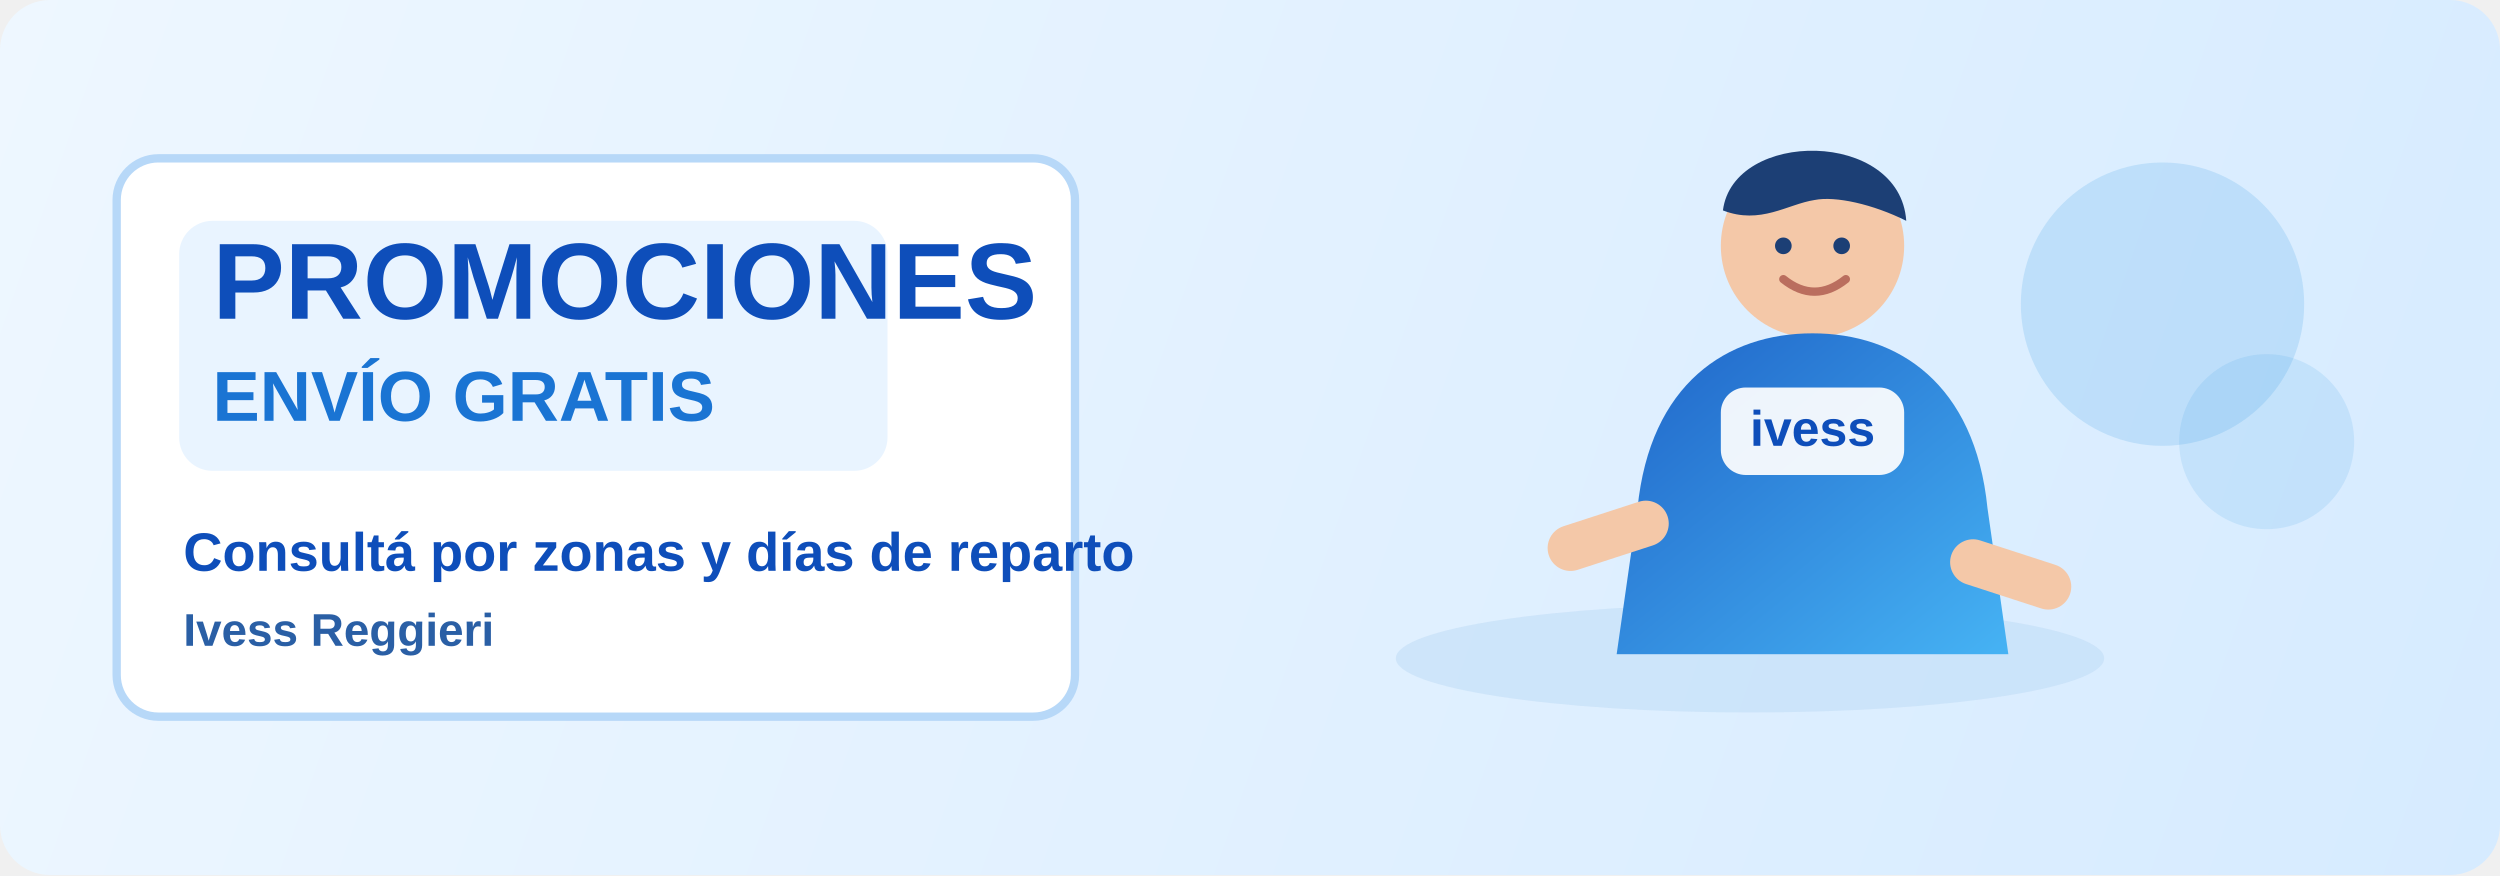
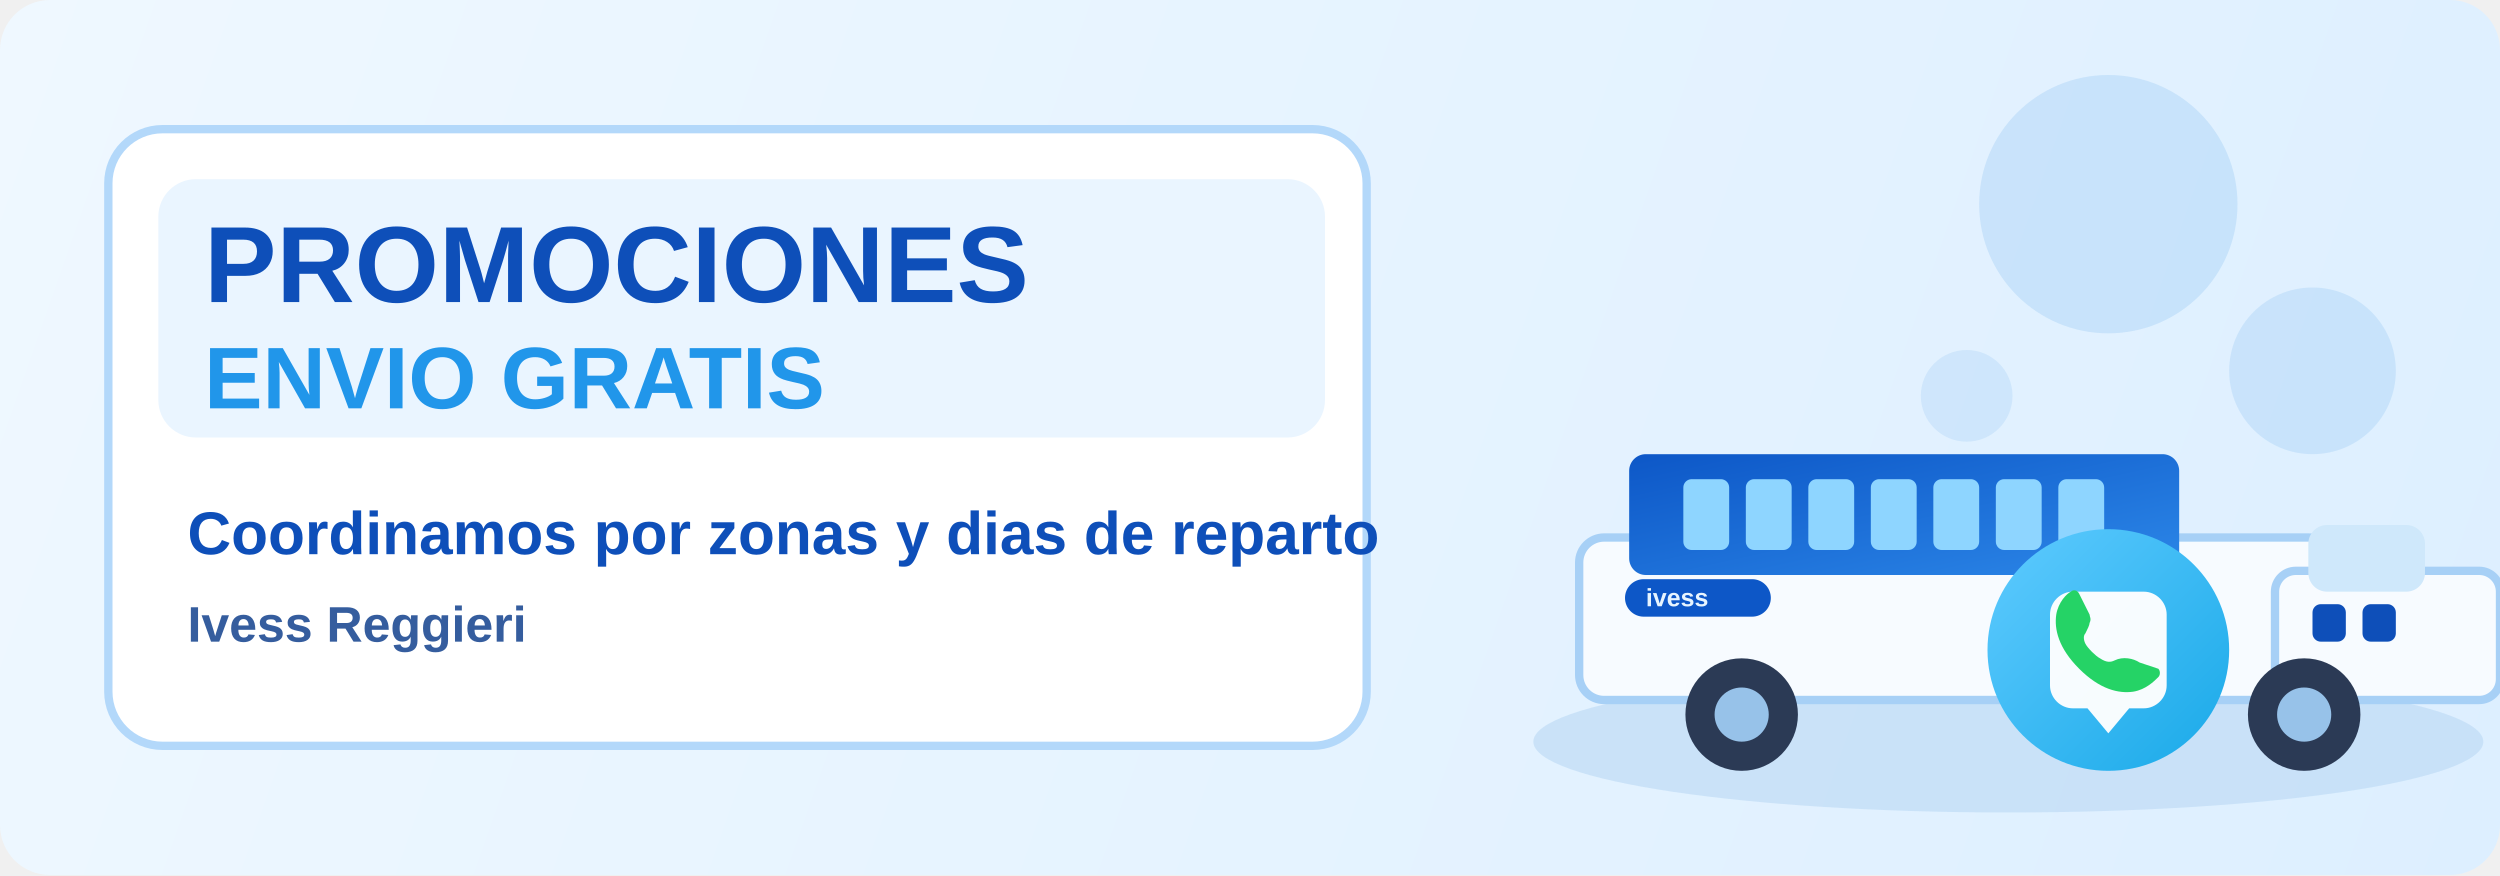
<svg xmlns="http://www.w3.org/2000/svg" width="1200" height="420" viewBox="0 0 1200 420" fill="none">
  <defs>
    <linearGradient id="bg" x1="0" y1="0" x2="1200" y2="420" gradientUnits="userSpaceOnUse">
-       <stop stop-color="#EEF7FF" />
-       <stop offset="1" stop-color="#D6EBFF" />
+       <stop stop-color="#EFF8FF" />
+       <stop offset="1" stop-color="#DDEFFF" />
    </linearGradient>
-     <linearGradient id="shirt" x1="0" y1="0" x2="1" y2="1">
-       <stop stop-color="#1F64C8" />
-       <stop offset="1" stop-color="#46B3F4" />
+     <linearGradient id="blue" x1="0" y1="0" x2="1" y2="1">
+       <stop stop-color="#0D57C7" />
+       <stop offset="1" stop-color="#2C87E8" />
+     </linearGradient>
+     <linearGradient id="teal" x1="0" y1="0" x2="1" y2="1">
+       <stop stop-color="#5FCBFF" />
+       <stop offset="1" stop-color="#19A9E8" />
    </linearGradient>
  </defs>
  <rect width="1200" height="420" rx="24" fill="url(#bg)" />
-   <rect x="56" y="76" width="460" height="268" rx="20" fill="#FFFFFF" stroke="#B7D8F8" stroke-width="4" />
-   <rect x="86" y="106" width="340" height="120" rx="16" fill="#E9F4FF" />
-   <text x="102" y="153" fill="#0E4EBA" font-family="Montserrat, Arial, sans-serif" font-size="52" font-weight="800">PROMOCIONES</text>
-   <text x="102" y="202" fill="#1A74D3" font-family="Montserrat, Arial, sans-serif" font-size="34" font-weight="700">ENVÍO GRATIS</text>
-   <text x="88" y="274" fill="#0E4EBA" font-family="Montserrat, Arial, sans-serif" font-size="26" font-weight="700">Consultá por zonas y días de reparto</text>
-   <text x="88" y="310" fill="#2A5FA5" font-family="Manrope, Arial, sans-serif" font-size="22" font-weight="600">Ivess Reggieri</text>
-   <ellipse cx="840" cy="316" rx="170" ry="26" fill="#BBD9F4" opacity=".48" />
-   <circle cx="870" cy="118" r="44" fill="#F4C8A8" />
-   <path d="M827 101C832 62 912 62 915 106C899 98 881 94 871 96C858 98 845 108 827 101Z" fill="#1C3F75" />
-   <circle cx="856" cy="118" r="4" fill="#1C3F75" />
-   <circle cx="884" cy="118" r="4" fill="#1C3F75" />
-   <path d="M856 134C866 142 876 142 886 134" stroke="#BA6E5E" stroke-width="4" stroke-linecap="round" />
-   <path d="M786 244C792 184 829 160 870 160C911 160 948 184 954 244L964 314H776L786 244Z" fill="url(#shirt)" />
-   <rect x="826" y="186" width="88" height="42" rx="12" fill="#FFFFFF" opacity=".92" />
-   <text x="840" y="214" fill="#0E4EBA" font-family="Montserrat, Arial, sans-serif" font-size="24" font-weight="800">ivess</text>
-   <rect x="740" y="256" width="60" height="22" rx="11" fill="#F4C8A8" transform="rotate(-18 740 256)" />
-   <rect x="940" y="256" width="60" height="22" rx="11" fill="#F4C8A8" transform="rotate(18 940 256)" />
-   <circle cx="1038" cy="146" r="68" fill="#1E8FDE" opacity=".16" />
-   <circle cx="1088" cy="212" r="42" fill="#1E8FDE" opacity=".12" />
+   <circle cx="1012" cy="98" r="62" fill="#1D83DD" opacity=".13" />
+   <circle cx="1110" cy="178" r="40" fill="#1D83DD" opacity=".12" />
+   <circle cx="944" cy="190" r="22" fill="#1D83DD" opacity=".10" />
+   <rect x="52" y="62" width="604" height="296" rx="26" fill="#FFFFFF" stroke="#B3D8FA" stroke-width="4" />
+   <rect x="76" y="86" width="560" height="124" rx="18" fill="#EAF5FF" />
+   <text x="98" y="145" fill="#0E4FB9" font-family="Montserrat, Arial, sans-serif" font-size="52" font-weight="800">PROMOCIONES</text>
+   <text x="98" y="196" fill="#2196EA" font-family="Montserrat, Arial, sans-serif" font-size="42" font-weight="800">ENVIO GRATIS</text>
+   <text x="90" y="266" fill="#0E4FB9" font-family="Montserrat, Arial, sans-serif" font-size="29" font-weight="700">Coordinamos por zonas y dias de reparto</text>
+   <text x="90" y="308" fill="#355D9E" font-family="Manrope, Arial, sans-serif" font-size="24" font-weight="700">Ivess Reggieri</text>
+   <g transform="translate(724 64)">
+     <ellipse cx="240" cy="292" rx="228" ry="34" fill="#B6D6F3" opacity=".55" />
+     <rect x="34" y="194" width="362" height="78" rx="12" fill="#F7FBFF" stroke="#A7D0F6" stroke-width="4" />
+     <rect x="368" y="210" width="108" height="62" rx="10" fill="#F7FBFF" stroke="#A7D0F6" stroke-width="4" />
+     <rect x="384" y="188" width="56" height="32" rx="9" fill="#CFE8FB" />
+     <rect x="58" y="154" width="264" height="58" rx="8" fill="url(#blue)" />
+     <rect x="84" y="166" width="22" height="34" rx="4" fill="#8ED5FF" />
+     <rect x="114" y="166" width="22" height="34" rx="4" fill="#8ED5FF" />
+     <rect x="144" y="166" width="22" height="34" rx="4" fill="#8ED5FF" />
+     <rect x="174" y="166" width="22" height="34" rx="4" fill="#8ED5FF" />
+     <rect x="204" y="166" width="22" height="34" rx="4" fill="#8ED5FF" />
+     <rect x="234" y="166" width="22" height="34" rx="4" fill="#8ED5FF" />
+     <rect x="264" y="166" width="22" height="34" rx="4" fill="#8ED5FF" />
+     <circle cx="112" cy="279" r="27" fill="#2B3A55" />
+     <circle cx="112" cy="279" r="13" fill="#97C2E9" />
+     <circle cx="382" cy="279" r="27" fill="#2B3A55" />
+     <circle cx="382" cy="279" r="13" fill="#97C2E9" />
+     <rect x="386" y="226" width="16" height="18" rx="4" fill="#0E4FB9" />
+     <rect x="410" y="226" width="16" height="18" rx="4" fill="#0E4FB9" />
+     <rect x="56" y="214" width="70" height="18" rx="9" fill="#0D57C7" />
+     <text x="66" y="227" fill="#E7F5FF" font-family="Montserrat, Arial, sans-serif" font-size="12" font-weight="800">ivess</text>
+   </g>
+   <g transform="translate(950 250)">
+     <circle cx="62" cy="62" r="58" fill="url(#teal)" />
+     <path d="M45 34C39 34 34 39 34 45V79C34 85 39 90 45 90H52L62 102L72 90H79C85 90 90 85 90 79V45C90 39 85 34 79 34H45Z" fill="#ffffff" fill-opacity=".96" />
+     <path d="M77 68C74 66 69 65 65 67C63 68 61 68 58 66C56 65 52 61 51 59C50 57 50 55 51 54C52 52 53 50 53 49C54 47 53 46 53 45L48 35C47 33 45 33 44 34C42 35 38 39 37 45C36 52 38 61 48 71C58 81 67 83 74 82C80 81 84 77 86 75C87 74 87 72 86 71L77 68Z" fill="#25D366" />
+   </g>
</svg>
